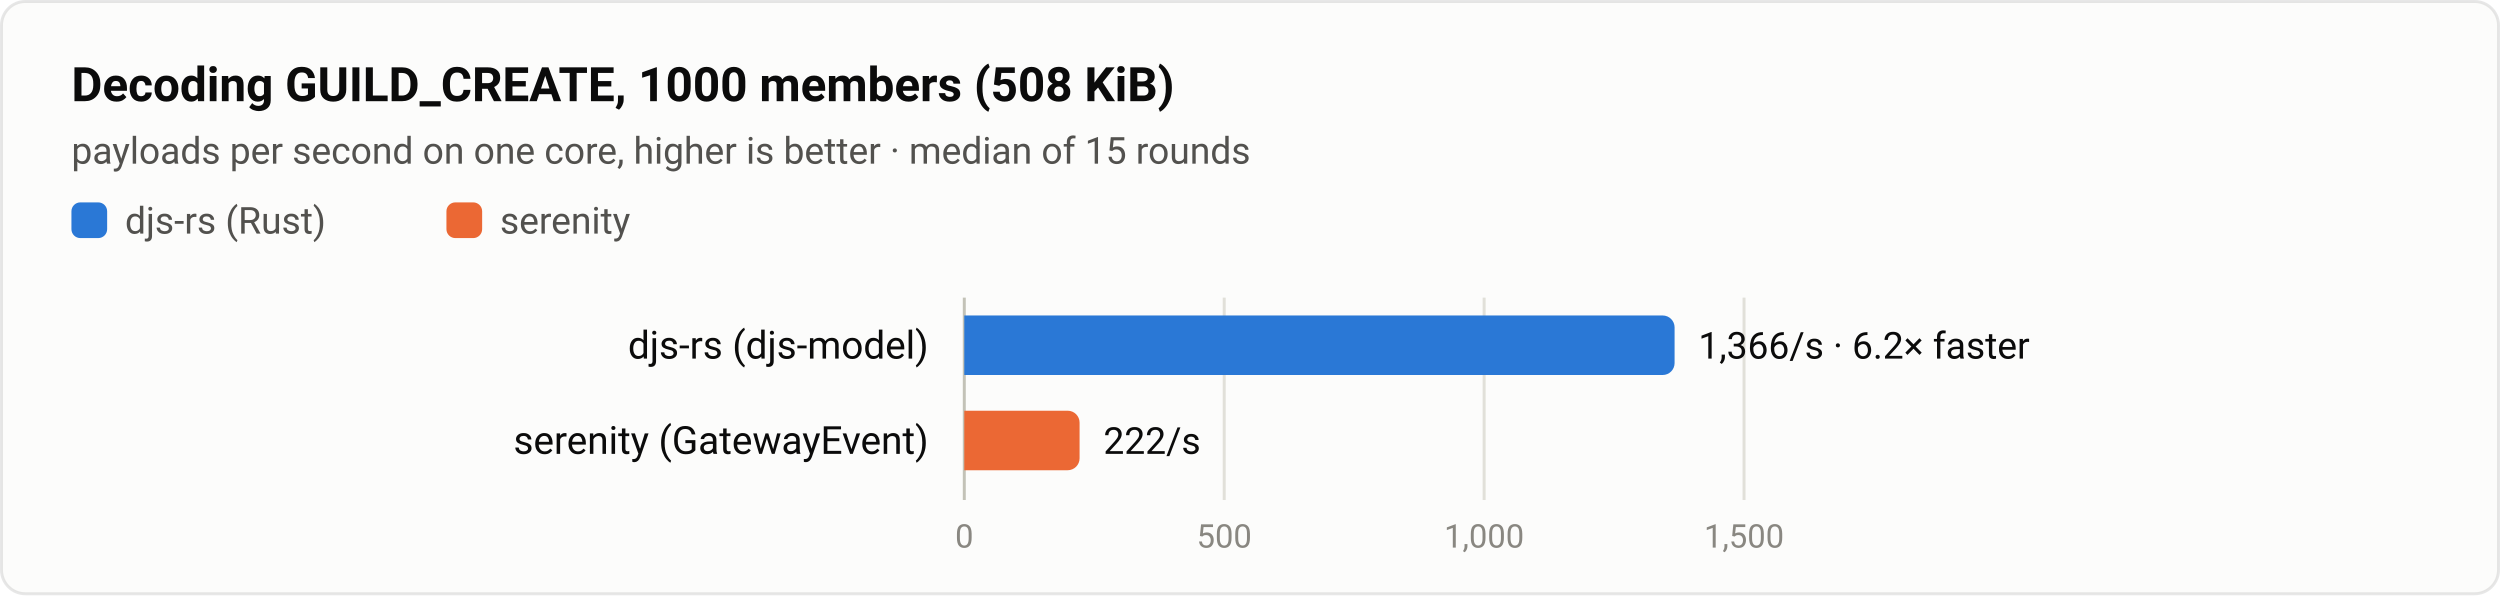
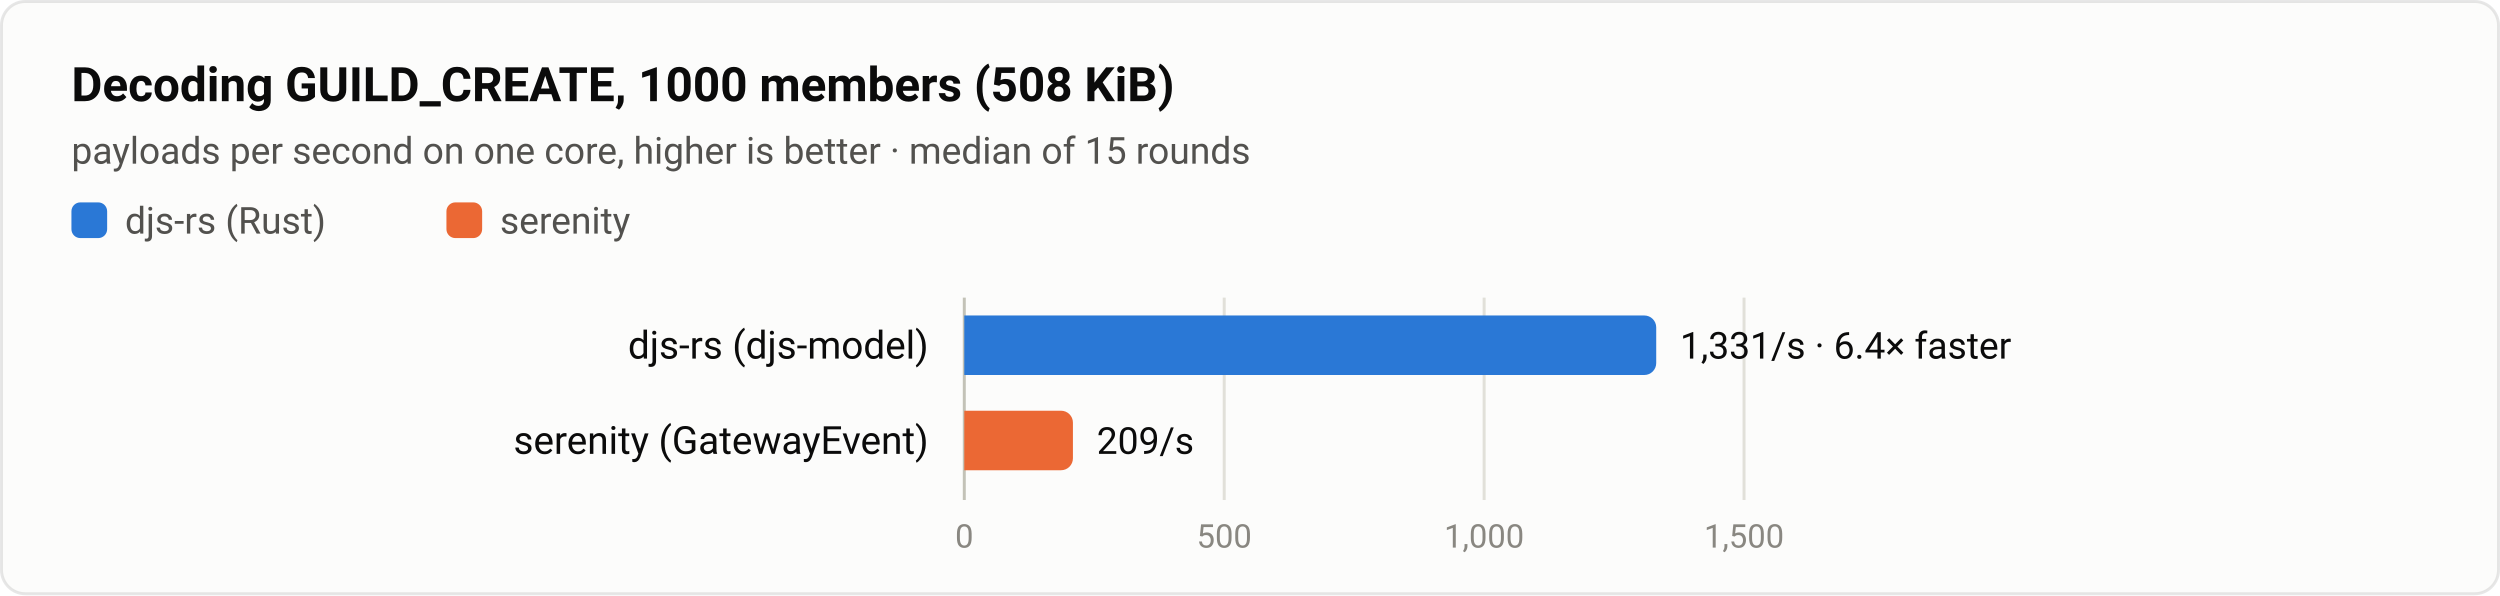
<svg xmlns="http://www.w3.org/2000/svg" width="840" height="200" viewBox="0 0 840 200" role="img" aria-labelledby="title desc" font-family="system-ui, -apple-system, &quot;Segoe UI&quot;, Roboto, sans-serif">
  <rect x="0.5" y="0.5" width="839" height="199" rx="8" fill="#fcfcfb" stroke="rgba(11,11,11,0.10)" />
  <text x="24" y="34" font-size="16" font-weight="600" fill="#0b0b0b">Decoding GUILD_CREATE, 1000 members (508 KiB)</text>
  <text x="24" y="55" font-size="12.5" fill="#52514e">payloads per second on one core, higher is better · median of 15 rounds</text>
  <rect x="24" y="68" width="12" height="12" rx="3" fill="#2a78d6" />
  <text x="42" y="78.5" font-size="12.5" fill="#52514e">djs-rs (Rust)</text>
  <rect x="150" y="68" width="12" height="12" rx="3" fill="#eb6834" />
  <text x="168" y="78.5" font-size="12.5" fill="#52514e">serenity</text>
  <line x1="324" y1="100" x2="324" y2="168" stroke="#c3c2b7" stroke-width="1" />
  <text x="324" y="184" font-size="11" text-anchor="middle" fill="#898781" style="font-variant-numeric: tabular-nums">0</text>
  <line x1="411.333" y1="100" x2="411.333" y2="168" stroke="#e1e0d9" stroke-width="1" />
  <text x="411.333" y="184" font-size="11" text-anchor="middle" fill="#898781" style="font-variant-numeric: tabular-nums">500</text>
  <line x1="498.667" y1="100" x2="498.667" y2="168" stroke="#e1e0d9" stroke-width="1" />
  <text x="498.667" y="184" font-size="11" text-anchor="middle" fill="#898781" style="font-variant-numeric: tabular-nums">1,000</text>
  <line x1="586" y1="100" x2="586" y2="168" stroke="#e1e0d9" stroke-width="1" />
  <text x="586" y="184" font-size="11" text-anchor="middle" fill="#898781" style="font-variant-numeric: tabular-nums">1,500</text>
  <text x="312" y="120.5" font-size="13" text-anchor="end" fill="#0b0b0b">djs-rs (djs-model)</text>
-   <path d="M324,106H558.662A4,4 0 0 1 562.662,110V122A4,4 0 0 1 558.662,126H324Z" fill="#2a78d6" />
-   <text x="570.662" y="120.5" font-size="12.5" fill="#0b0b0b" style="font-variant-numeric: tabular-nums">1,366/s · 6.2× faster</text>
+   <path d="M324,106H552.489A4,4 0 0 1 556.489,110V122A4,4 0 0 1 552.489,126H324Z" fill="#2a78d6" />
+   <text x="564.489" y="120.5" font-size="12.5" fill="#0b0b0b" style="font-variant-numeric: tabular-nums">1,331/s · 6.4× faster</text>
  <text x="312" y="152.5" font-size="13" text-anchor="end" fill="#0b0b0b">serenity (GatewayEvent)</text>
-   <path d="M324,138H358.739A4,4 0 0 1 362.739,142V154A4,4 0 0 1 358.739,158H324Z" fill="#eb6834" />
-   <text x="370.739" y="152.5" font-size="12.5" fill="#0b0b0b" style="font-variant-numeric: tabular-nums">222/s</text>
+   <path d="M324,138H356.505A4,4 0 0 1 360.505,142V154A4,4 0 0 1 356.505,158H324Z" fill="#eb6834" />
+   <text x="368.505" y="152.5" font-size="12.5" fill="#0b0b0b" style="font-variant-numeric: tabular-nums">209/s</text>
</svg>
